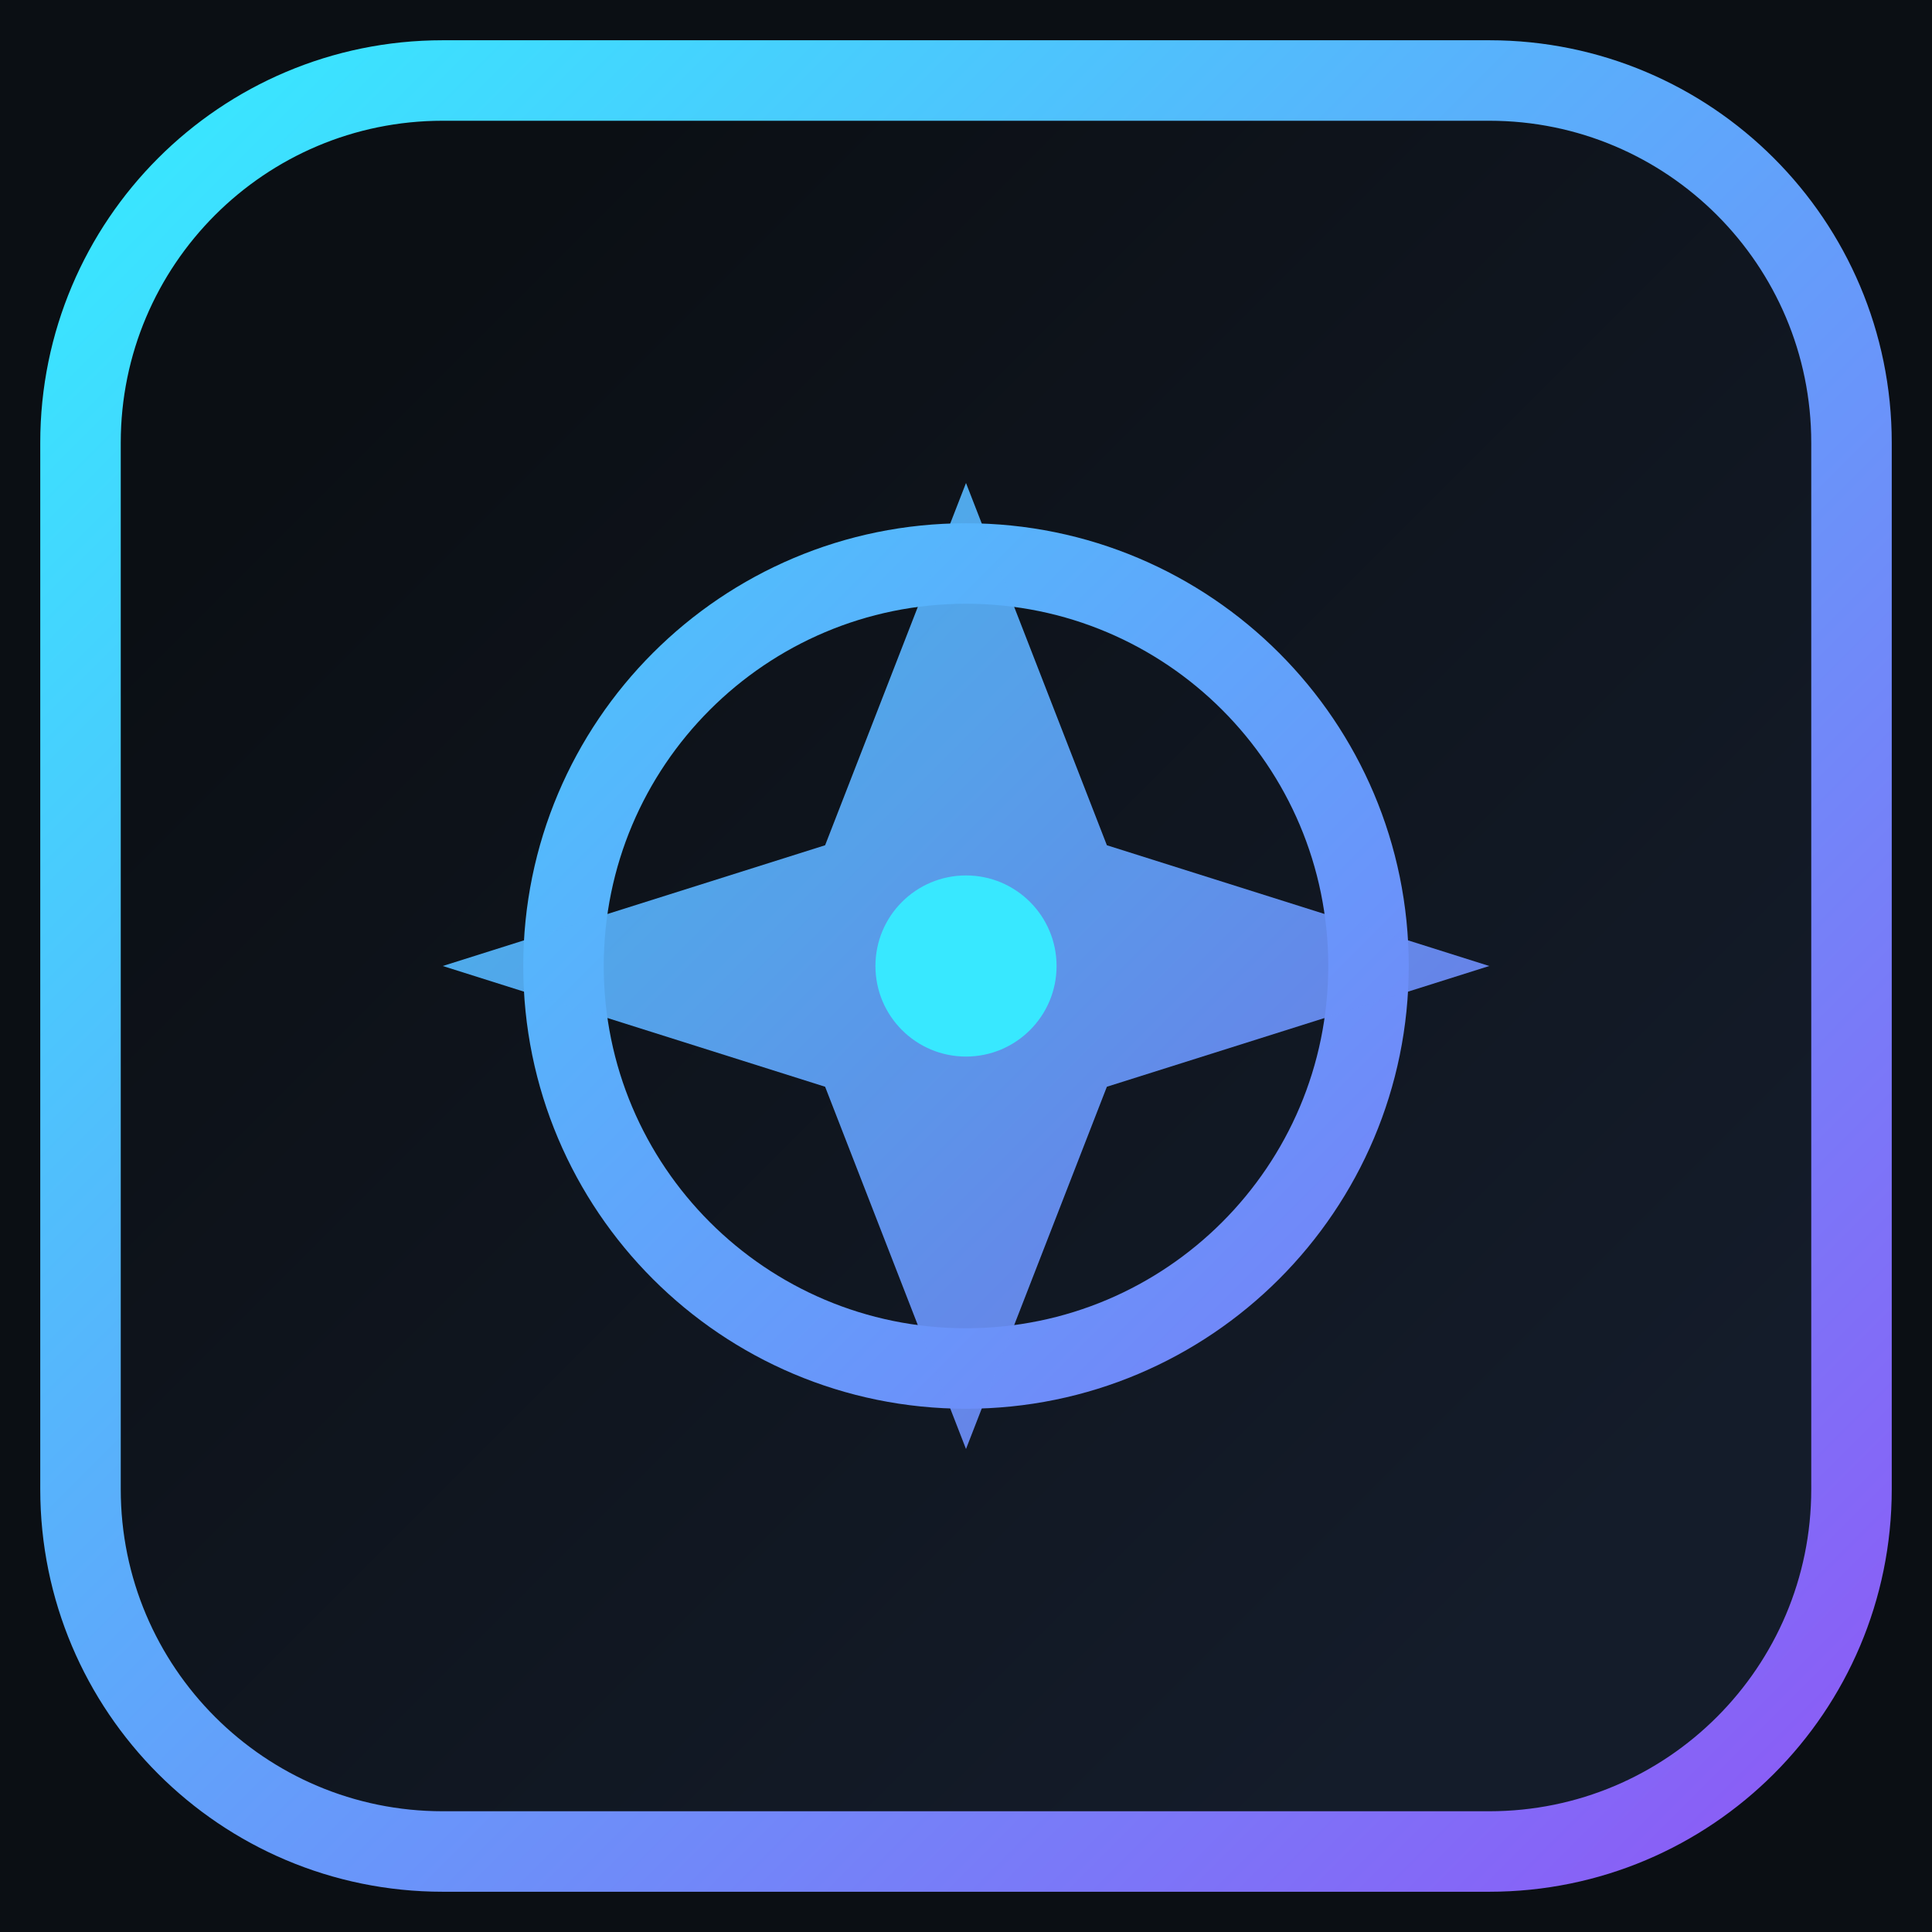
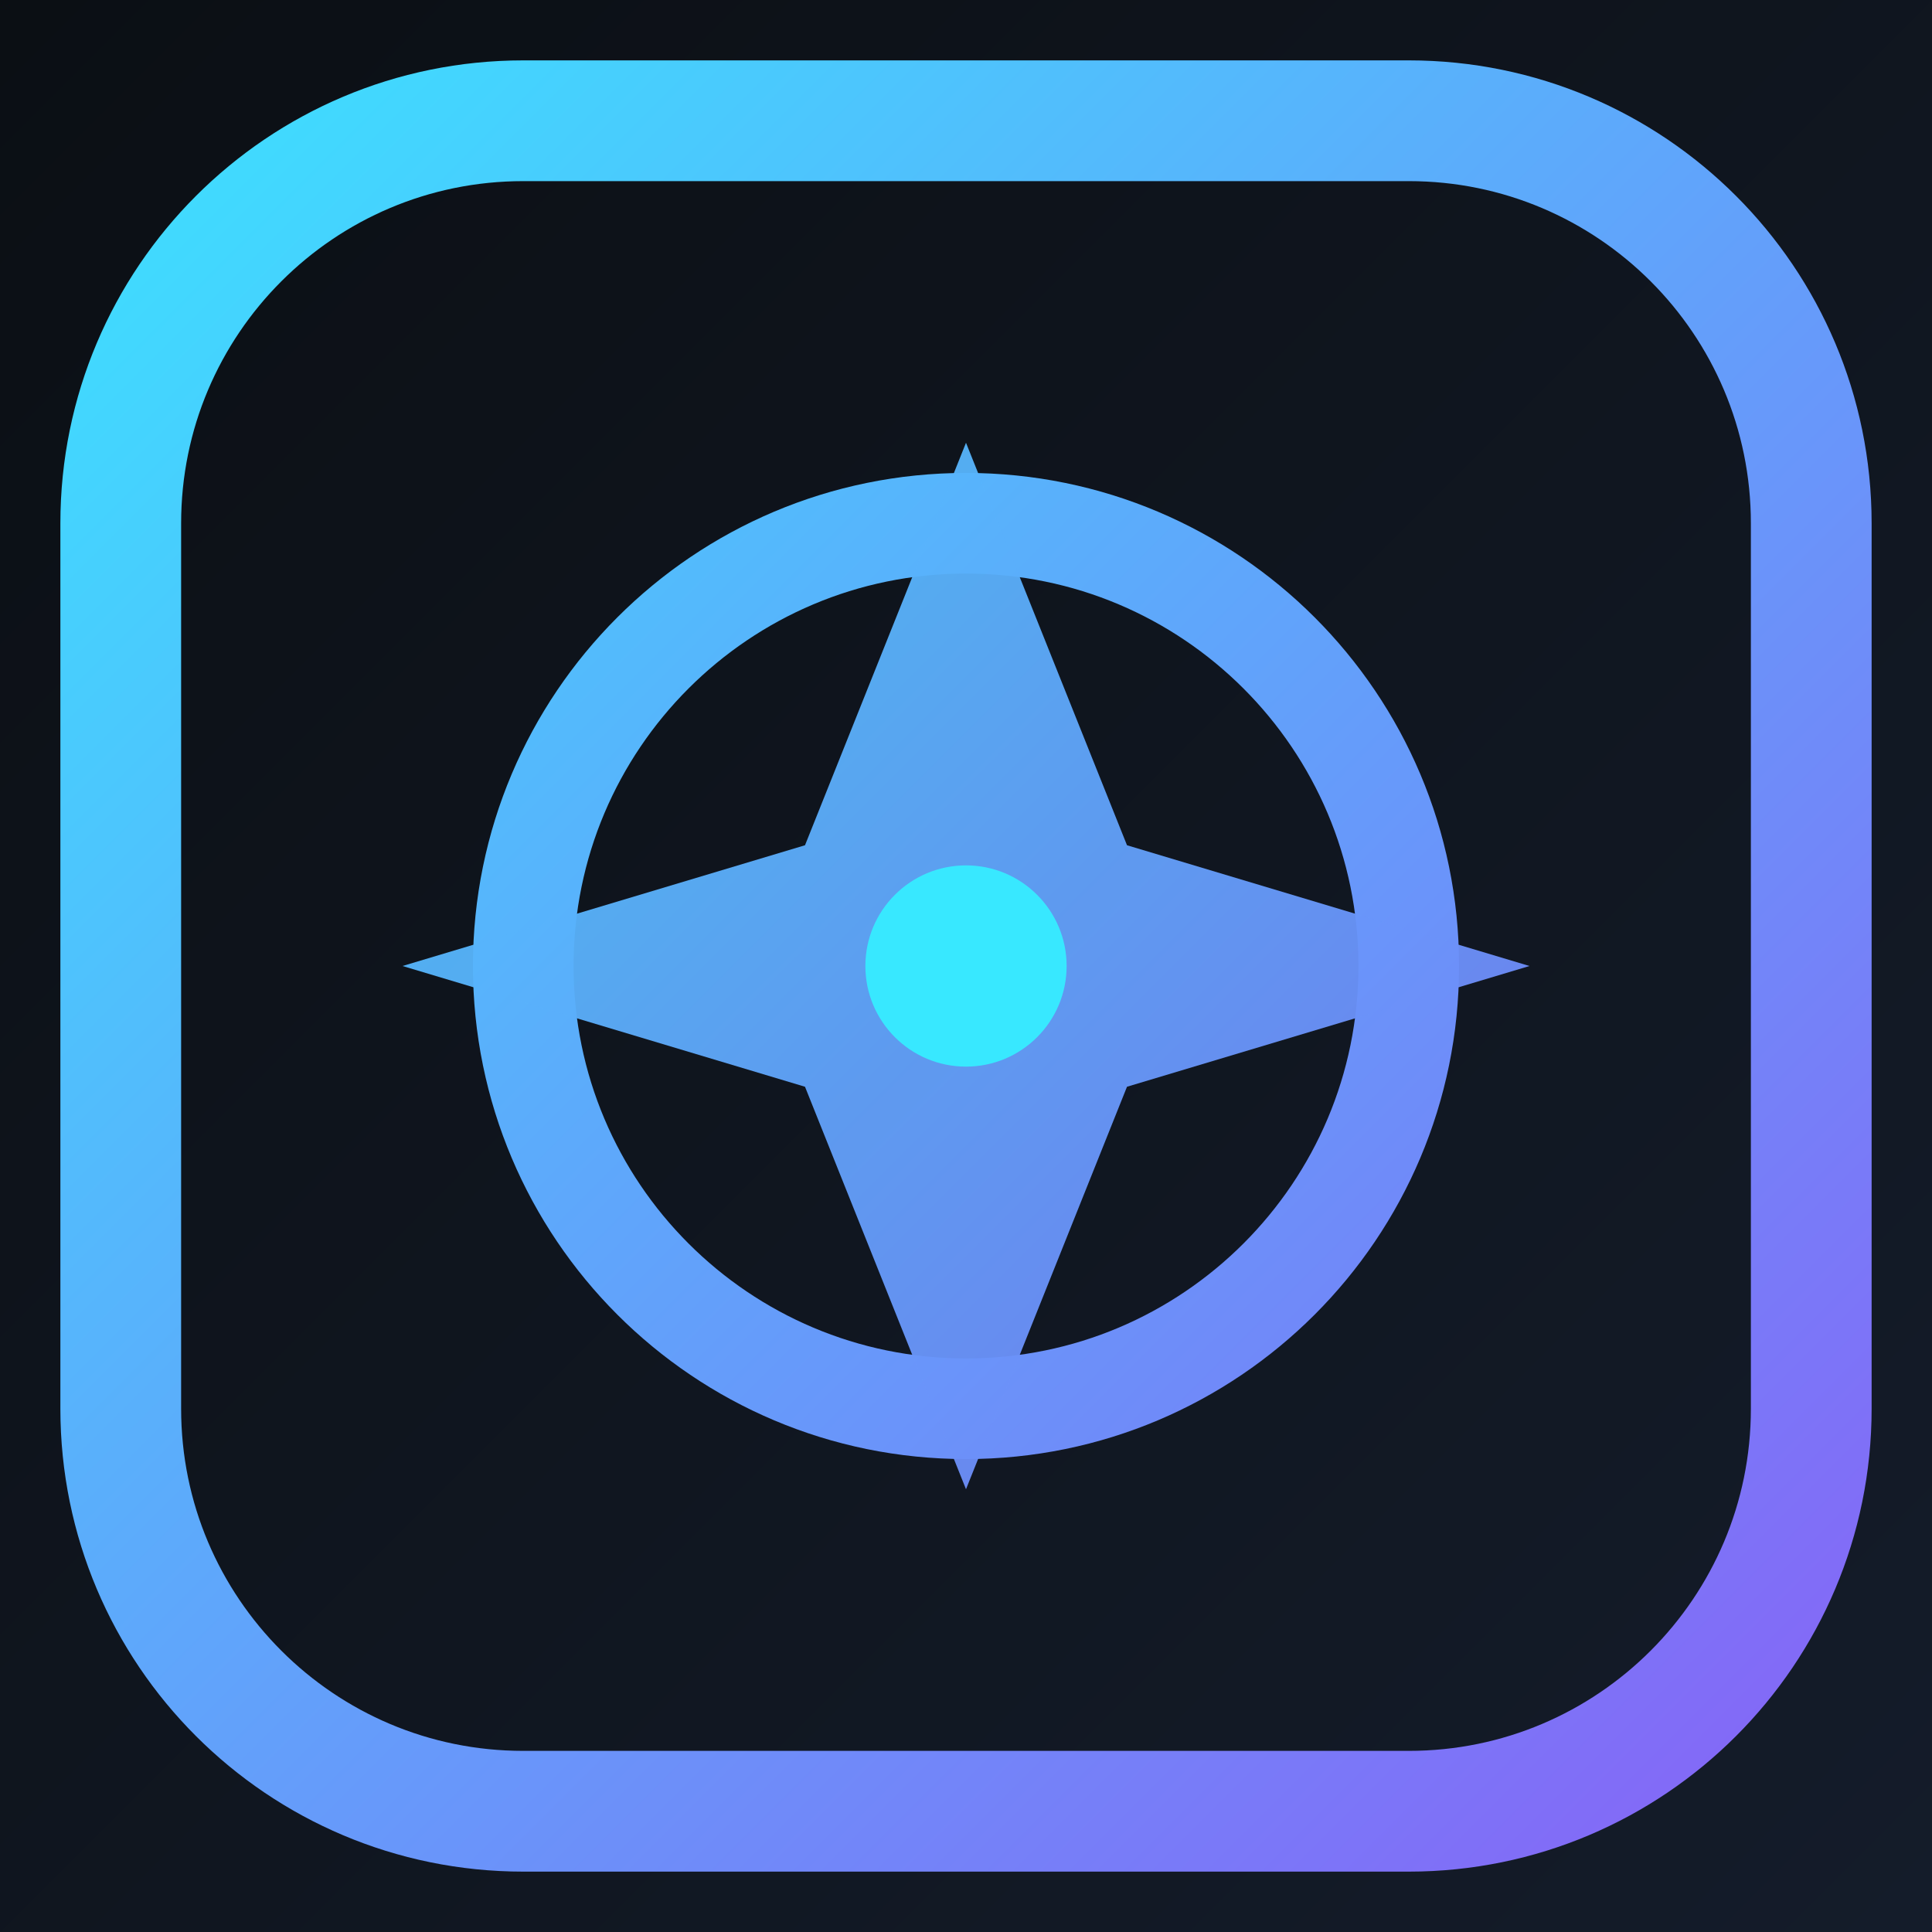
<svg xmlns="http://www.w3.org/2000/svg" width="96" height="96" viewBox="0 0 96 96" fill="none">
  <defs>
-     <linearGradient id="g1" x1="6" y1="6" x2="90" y2="90" gradientUnits="userSpaceOnUse">
+     <linearGradient id="g1" x1="0" y1="0" x2="96" y2="96" gradientUnits="userSpaceOnUse">
      <stop stop-color="#38E8FF" />
      <stop offset="1" stop-color="#8B5CF6" />
    </linearGradient>
-     <linearGradient id="g2" x1="18" y1="18" x2="78" y2="78" gradientUnits="userSpaceOnUse">
+     <linearGradient id="g2" x1="0" y1="0" x2="96" y2="96" gradientUnits="userSpaceOnUse">
      <stop stop-color="#0B0F14" />
      <stop offset="1" stop-color="#141C2A" />
    </linearGradient>
  </defs>
-   <rect width="96" height="96" fill="#0B0F14" />
-   <rect x="4" y="4" width="88" height="88" rx="18" fill="url(#g2)" stroke="url(#g1)" stroke-width="4" />
-   <circle cx="48" cy="48" r="20" stroke="url(#g1)" stroke-width="4" fill="none" />
-   <path d="M48 24 L55 42 L74 48 L55 54 L48 72 L41 54 L22 48 L41 42 L48 24 Z" fill="url(#g1)" opacity="0.92" />
-   <circle cx="48" cy="48" r="4.5" fill="#38E8FF" />
+   <rect width="96" height="96" fill="url(#g2)" />
+   <rect x="6" y="6" width="84" height="84" rx="20" fill="none" stroke="url(#g1)" stroke-width="6" />
+   <circle cx="48" cy="48" r="22" stroke="url(#g1)" stroke-width="5" fill="none" />
+   <path d="M48 22 L56 42 L76 48 L56 54 L48 74 L40 54 L20 48 L40 42 L48 22 Z" fill="url(#g1)" opacity="0.95" />
+   <circle cx="48" cy="48" r="5" fill="#38E8FF" />
</svg>
